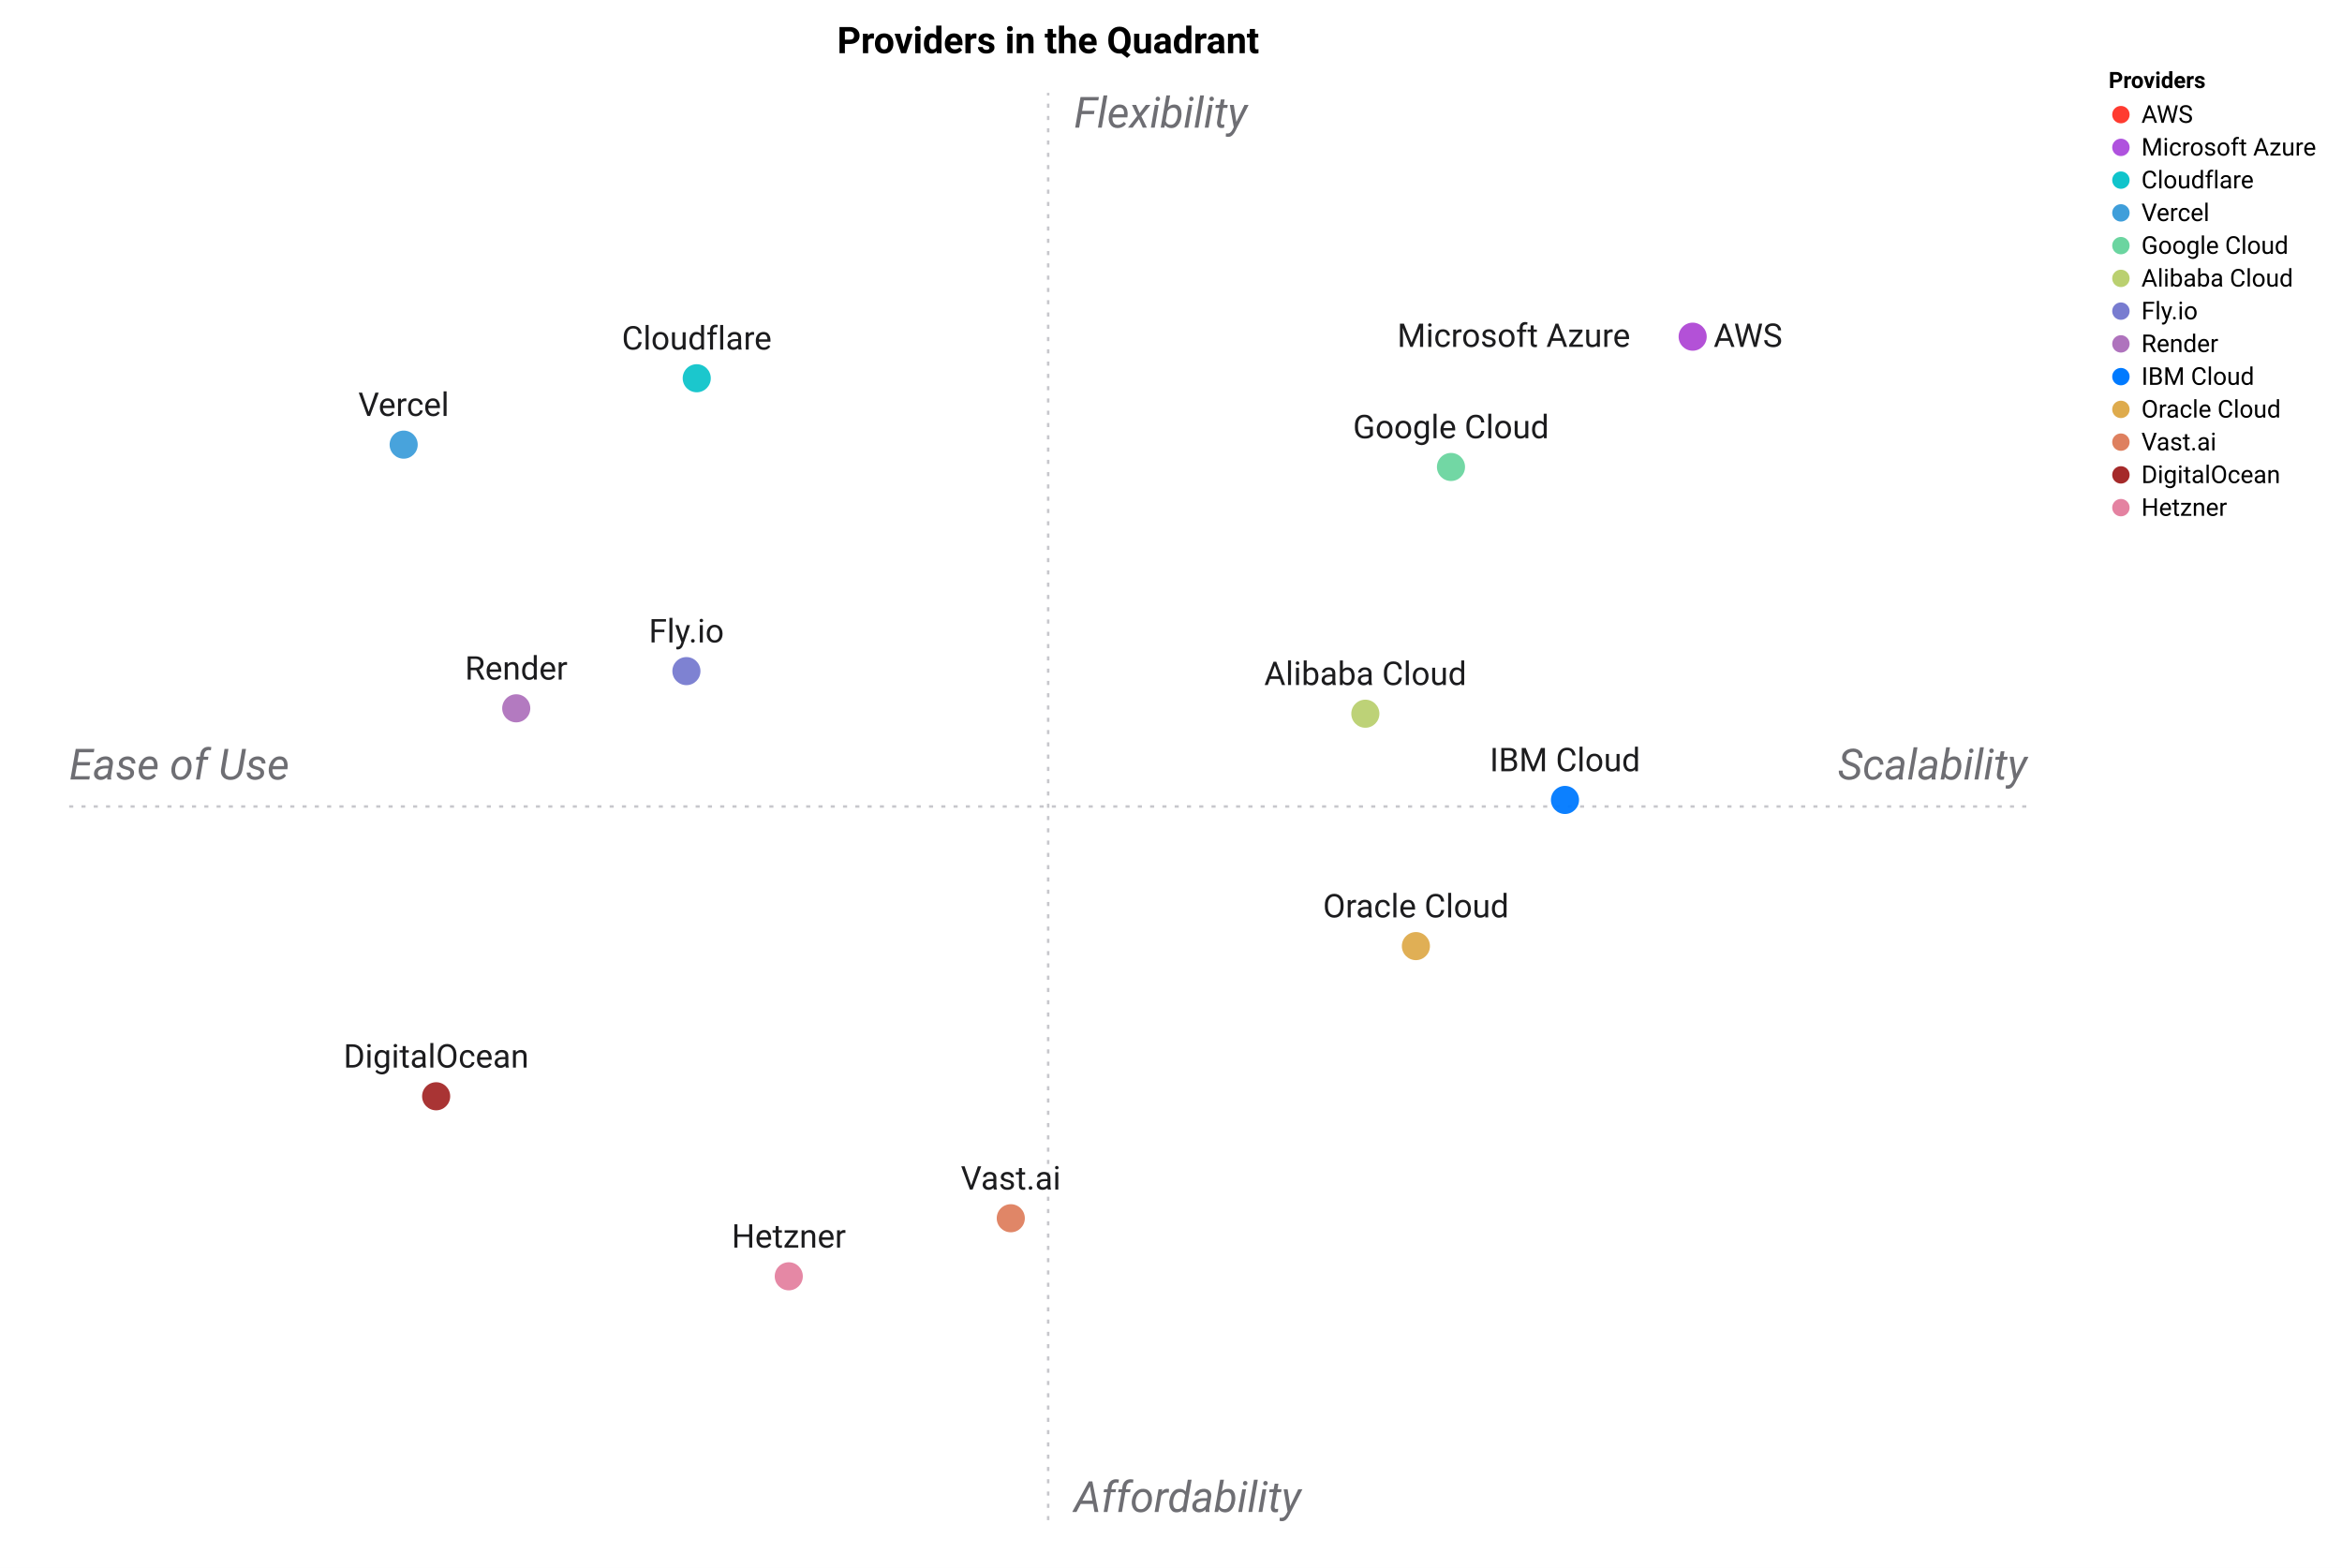
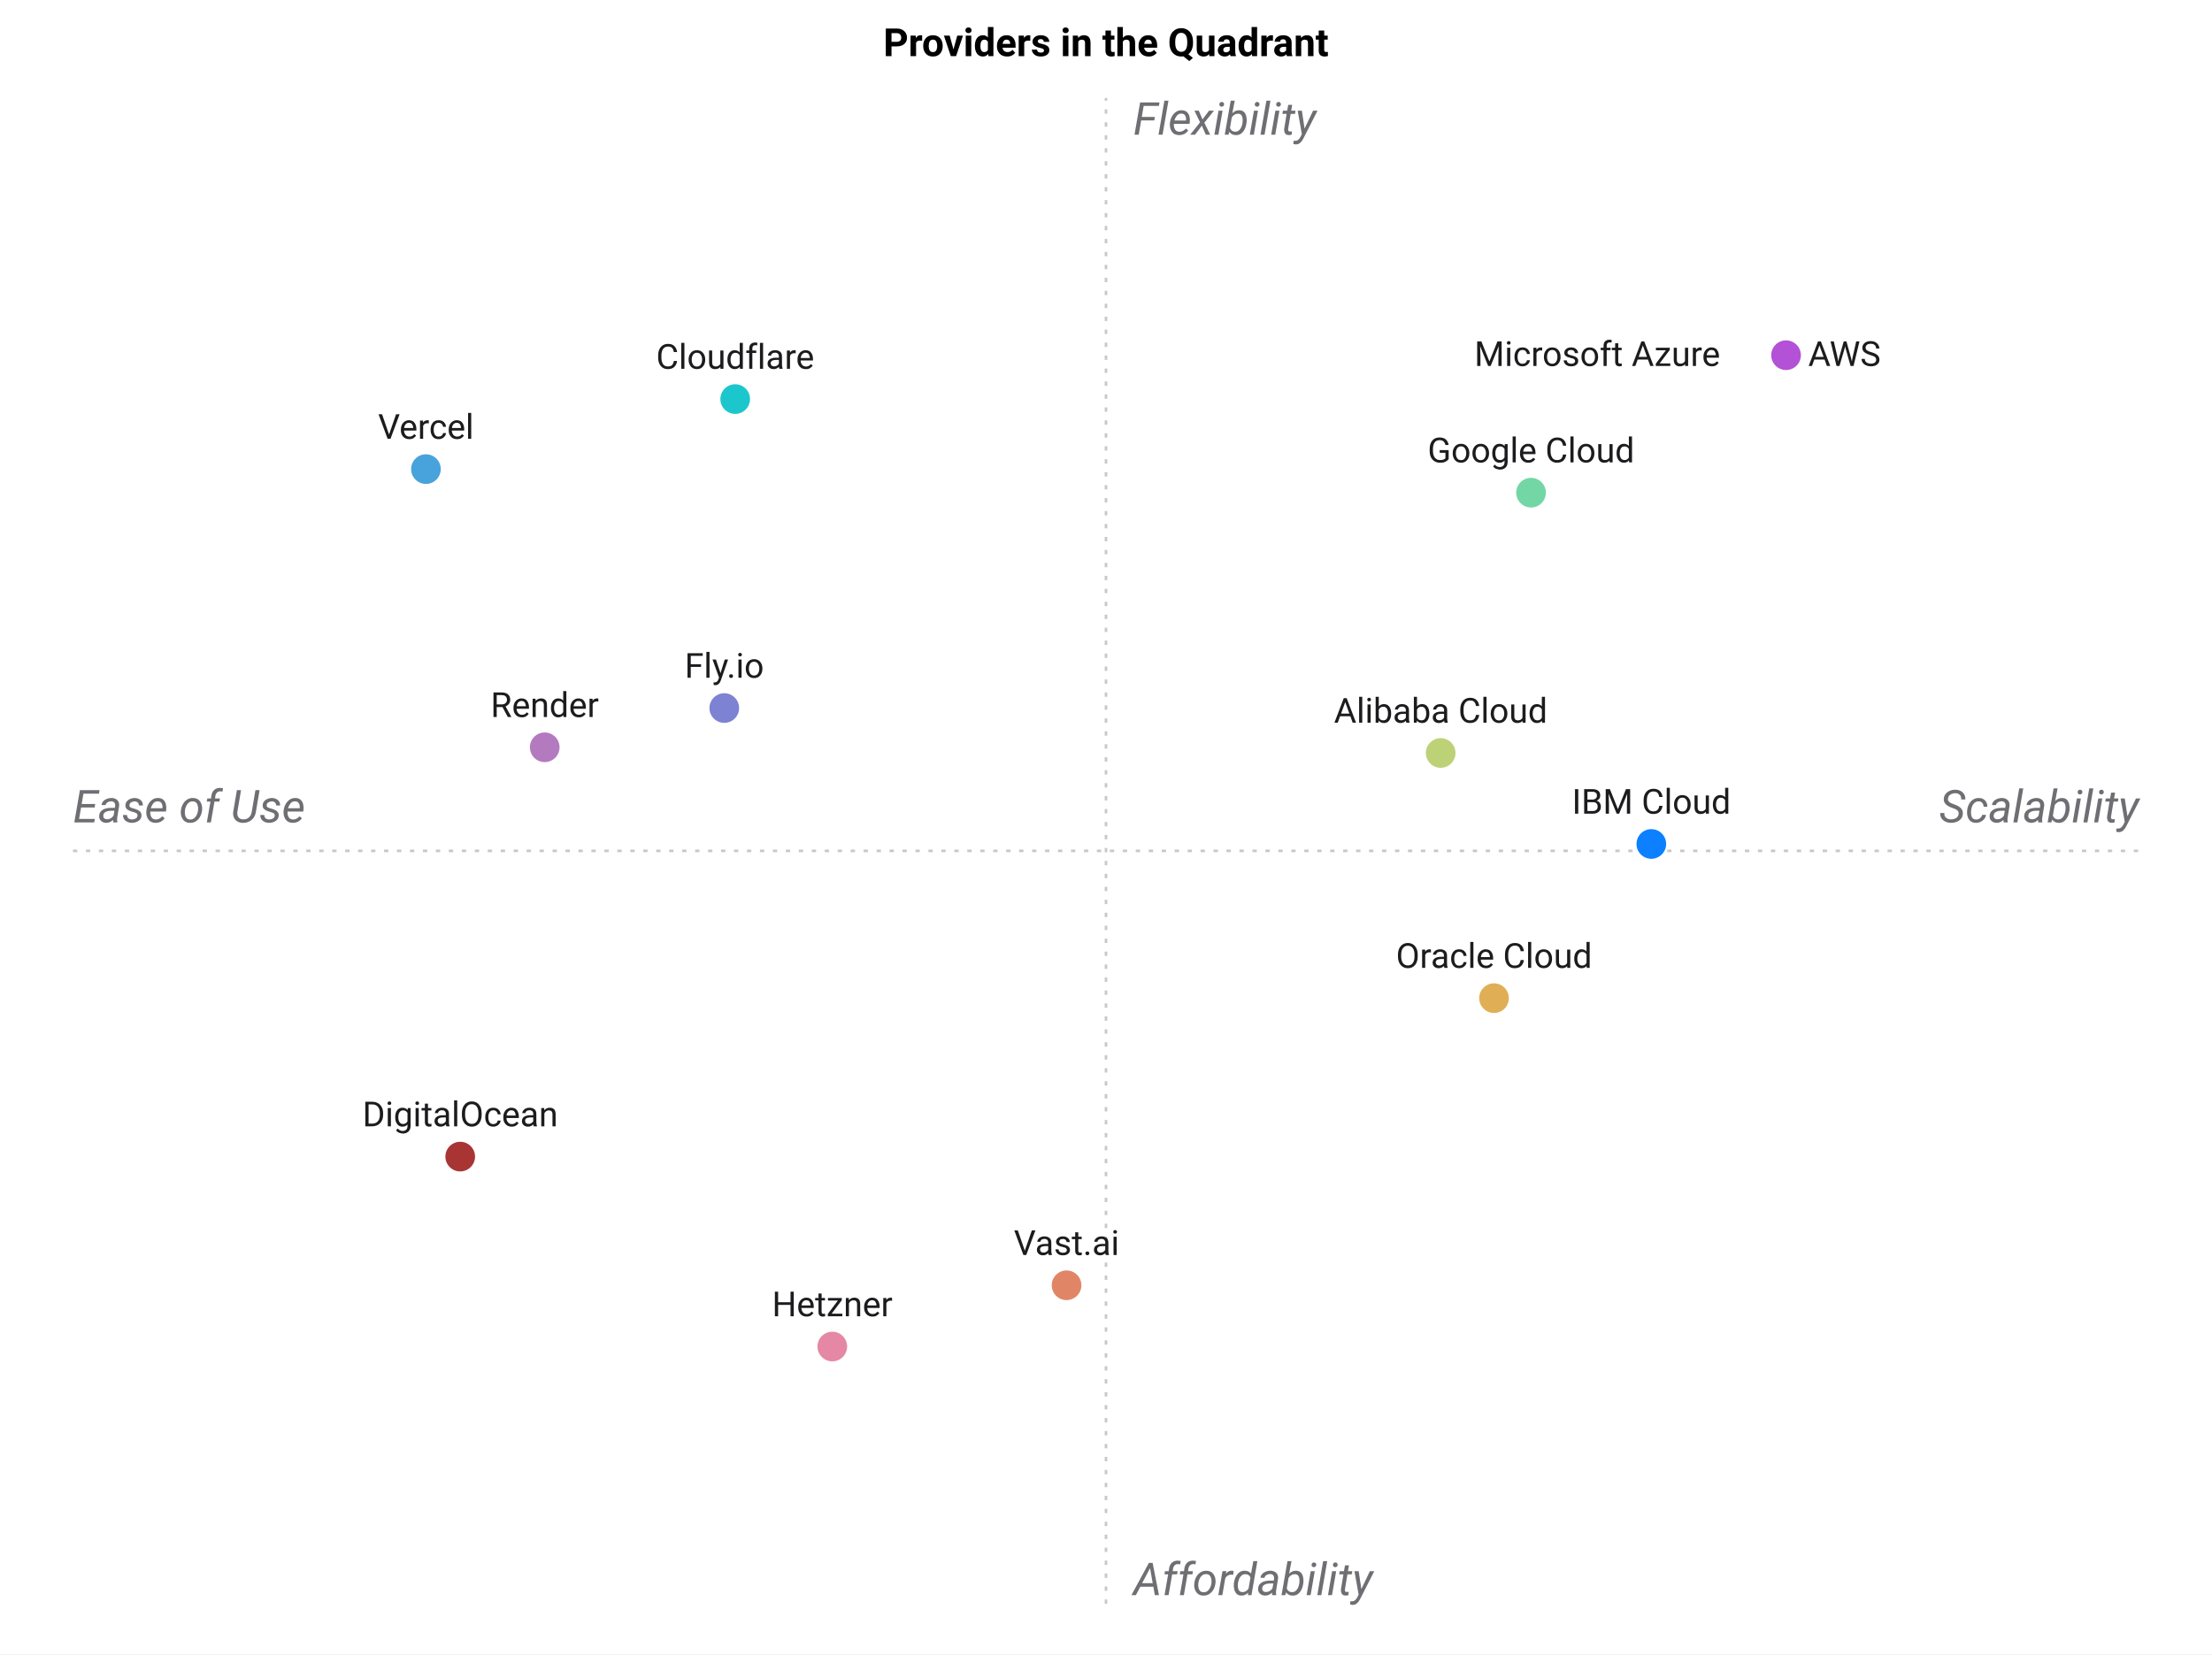
- <svg xmlns="http://www.w3.org/2000/svg" version="1.1" class="marks" width="1144" height="766" viewBox="0 0 1144 766">
-   <rect width="1144" height="766" fill="white" />
+ <svg xmlns="http://www.w3.org/2000/svg" version="1.1" class="marks" width="1024" height="766" viewBox="0 0 1024 766">
+   <rect width="1024" height="766" fill="white" />
  <g fill="none" stroke-miterlimit="10" transform="translate(12,34)">
    <g class="mark-group role-frame root" role="graphics-object" aria-roledescription="group mark container">
      <g transform="translate(0,0)">
        <path class="background" aria-hidden="true" d="M0,0h1000v720h-1000Z" />
        <g>
          <g class="mark-group role-axis">
            <g transform="translate(0.5,720.5)">
              <path class="background" aria-hidden="true" d="M0,0h0v0h0Z" pointer-events="none" />
              <g />
              <path class="foreground" aria-hidden="true" d="" pointer-events="none" display="none" />
            </g>
          </g>
          <g class="mark-group role-axis">
            <g transform="translate(0.5,0.5)">
              <path class="background" aria-hidden="true" d="M0,0h0v0h0Z" pointer-events="none" />
              <g />
              <path class="foreground" aria-hidden="true" d="" pointer-events="none" display="none" />
            </g>
          </g>
          <g class="mark-rule role-mark layer_0_marks" role="graphics-symbol" aria-roledescription="rule mark container">
            <line transform="translate(21.78877,360)" x2="956.422" y2="0" stroke="#C7C7CC" stroke-width="1.2" stroke-dasharray="2,4" />
          </g>
          <g class="mark-rule role-mark layer_1_marks" role="graphics-symbol" aria-roledescription="rule mark container">
            <line transform="translate(500,708.6429)" x2="0" y2="-697.286" stroke="#C7C7CC" stroke-width="1.2" stroke-dasharray="2,4" />
          </g>
          <g class="mark-text role-mark layer_2_marks" role="graphics-object" aria-roledescription="text mark container">
            <text aria-label="x: 3.3474786306; y: 0.102009480998; t: Scalability" role="graphics-symbol" aria-roledescription="text mark" text-anchor="end" transform="translate(978.2112,346.8191)" font-family="Roboto, -apple-system, Helvetica, Arial, sans-serif" font-size="21px" font-style="italic" fill="#6E6E73">Scalability</text>
          </g>
          <g class="mark-text role-mark layer_3_marks" role="graphics-object" aria-roledescription="text mark container">
            <text aria-label="x: −3.3474786306; y: 0.102009480998; t: Ease of Use" role="graphics-symbol" aria-roledescription="text mark" text-anchor="start" transform="translate(21.78877,346.8191)" font-family="Roboto, -apple-system, Helvetica, Arial, sans-serif" font-size="21px" font-style="italic" fill="#6E6E73">Ease of Use</text>
          </g>
          <g class="mark-text role-mark layer_4_marks" role="graphics-object" aria-roledescription="text mark container">
            <text aria-label="x: 0.0881495360264; y: 3.87381004089; t: Flexibility" role="graphics-symbol" aria-roledescription="text mark" text-anchor="start" transform="translate(512.5928,28.3571)" font-family="Roboto, -apple-system, Helvetica, Arial, sans-serif" font-size="21px" font-style="italic" fill="#6E6E73">Flexibility</text>
          </g>
          <g class="mark-text role-mark layer_5_marks" role="graphics-object" aria-roledescription="text mark container">
            <text aria-label="x: 0.0881495360264; y: −3.87381004089; t: Affordability" role="graphics-symbol" aria-roledescription="text mark" text-anchor="start" transform="translate(512.5928,704.6429)" font-family="Roboto, -apple-system, Helvetica, Arial, sans-serif" font-size="21px" font-style="italic" fill="#6E6E73">Affordability</text>
          </g>
          <g class="mark-symbol role-mark layer_6_marks" role="graphics-object" aria-roledescription="symbol mark container">
            <path aria-label="axis1: 2.20373840066; axis2: 2.55023702494; name: AWS; role: best" role="graphics-symbol" aria-roledescription="point" transform="translate(814.8198,130.4787)" d="M7.365,0A7.365,7.365,0,1,1,-7.365,0A7.365,7.365,0,1,1,7.365,0" fill="#FF3B30" stroke="white" stroke-width="1" opacity="0.95" />
            <path aria-label="axis1: 1.37734228257; axis2: 1.84297765368; name: Google Cloud; role: competitor" role="graphics-symbol" aria-roledescription="point" transform="translate(696.7632,194.132)" d="M7.365,0A7.365,7.365,0,1,1,-7.365,0A7.365,7.365,0,1,1,7.365,0" fill="#6BD5A0" stroke="white" stroke-width="1" opacity="0.95" />
            <path aria-label="axis1: 2.20373840066; axis2: 2.55023702494; name: Microsoft Azure; role: top" role="graphics-symbol" aria-roledescription="point" transform="translate(814.8198,130.4787)" d="M7.365,0A7.365,7.365,0,1,1,-7.365,0A7.365,7.365,0,1,1,7.365,0" fill="#AF52DE" stroke="white" stroke-width="1" opacity="0.95" />
            <path aria-label="axis1: 1.25739762463; axis2: −0.757832241437; name: Oracle Cloud; role: competitor" role="graphics-symbol" aria-roledescription="point" transform="translate(679.6282,428.2049)" d="M7.365,0A7.365,7.365,0,1,1,-7.365,0A7.365,7.365,0,1,1,7.365,0" fill="#DEAB4D" stroke="white" stroke-width="1" opacity="0.95" />
            <path aria-label="axis1: 1.76712601556; axis2: 0.0355304722544; name: IBM Cloud; role: right" role="graphics-symbol" aria-roledescription="point" transform="translate(752.4466,356.8023)" d="M7.365,0A7.365,7.365,0,1,1,-7.365,0A7.365,7.365,0,1,1,7.365,0" fill="#007AFF" stroke="white" stroke-width="1" opacity="0.95" />
            <path aria-label="axis1: 1.08453647724; axis2: 0.503639815059; name: Alibaba Cloud; role: competitor" role="graphics-symbol" aria-roledescription="point" transform="translate(654.9338,314.6724)" d="M7.365,0A7.365,7.365,0,1,1,-7.365,0A7.365,7.365,0,1,1,7.365,0" fill="#BAD070" stroke="white" stroke-width="1" opacity="0.95" />
            <path aria-label="axis1: −2.09267454863; axis2: −1.57301431066; name: DigitalOcean; role: worst" role="graphics-symbol" aria-roledescription="point" transform="translate(201.0465,501.5713)" d="M7.365,0A7.365,7.365,0,1,1,-7.365,0A7.365,7.365,0,1,1,7.365,0" fill="#A52A2A" stroke="white" stroke-width="1" opacity="0.95" />
            <path aria-label="axis1: −1.20161807245; axis2: 2.32456698356; name: Cloudflare; role: competitor" role="graphics-symbol" aria-roledescription="point" transform="translate(328.3403,150.789)" d="M7.365,0A7.365,7.365,0,1,1,-7.365,0A7.365,7.365,0,1,1,7.365,0" fill="#10C4CB" stroke="white" stroke-width="1" opacity="0.95" />
            <path aria-label="axis1: −2.20373840066; axis2: 1.96418662183; name: Vercel; role: competitor" role="graphics-symbol" aria-roledescription="point" transform="translate(185.1802,183.2232)" d="M7.365,0A7.365,7.365,0,1,1,-7.365,0A7.365,7.365,0,1,1,7.365,0" fill="#3F9EDA" stroke="white" stroke-width="1" opacity="0.95" />
            <path aria-label="axis1: −0.886945092191; axis2: −2.55023702494; name: Hetzner; role: competitor" role="graphics-symbol" aria-roledescription="point" transform="translate(373.2936,589.5213)" d="M7.365,0A7.365,7.365,0,1,1,-7.365,0A7.365,7.365,0,1,1,7.365,0" fill="#E482A1" stroke="white" stroke-width="1" opacity="0.95" />
            <path aria-label="axis1: −1.23693981361; axis2: 0.734849351106; name: Fly.io; role: competitor" role="graphics-symbol" aria-roledescription="point" transform="translate(323.2943,293.8636)" d="M7.365,0A7.365,7.365,0,1,1,-7.365,0A7.365,7.365,0,1,1,7.365,0" fill="#787CD0" stroke="white" stroke-width="1" opacity="0.95" />
            <path aria-label="axis1: −1.81881912059; axis2: 0.532890718784; name: Render; role: competitor" role="graphics-symbol" aria-roledescription="point" transform="translate(240.1687,312.0398)" d="M7.365,0A7.365,7.365,0,1,1,-7.365,0A7.365,7.365,0,1,1,7.365,0" fill="#AF73BD" stroke="white" stroke-width="1" opacity="0.95" />
            <path aria-label="axis1: −0.12782826664; axis2: −2.23508022818; name: Vast.ai; role: competitor" role="graphics-symbol" aria-roledescription="point" transform="translate(481.7388,561.1572)" d="M7.365,0A7.365,7.365,0,1,1,-7.365,0A7.365,7.365,0,1,1,7.365,0" fill="#DE805F" stroke="white" stroke-width="1" opacity="0.95" />
          </g>
          <g class="mark-text role-mark layer_7_marks" role="graphics-object" aria-roledescription="text mark container">
            <text aria-label="labelx: 2.39289751058; labely: 2.55023702494; label: AWS" role="graphics-symbol" aria-roledescription="text mark" text-anchor="middle" transform="translate(841.8425,135.4787)" font-family="Roboto, -apple-system, Helvetica, Arial, sans-serif" font-size="16px" fill="#1C1C1E">AWS</text>
            <text aria-label="labelx: 1.37734228257; labely: 2.05433998892; label: Google Cloud" role="graphics-symbol" aria-roledescription="text mark" text-anchor="middle" transform="translate(696.7632,180.1094)" font-family="Roboto, -apple-system, Helvetica, Arial, sans-serif" font-size="16px" fill="#1C1C1E">Google Cloud</text>
            <text aria-label="labelx: 1.59193164867; labely: 2.55023702494; label: Microsoft Azure" role="graphics-symbol" aria-roledescription="text mark" text-anchor="middle" transform="translate(727.4188,135.4787)" font-family="Roboto, -apple-system, Helvetica, Arial, sans-serif" font-size="16px" fill="#1C1C1E">Microsoft Azure</text>
            <text aria-label="labelx: 1.25739762463; labely: −0.546469906202; label: Oracle Cloud" role="graphics-symbol" aria-roledescription="text mark" text-anchor="middle" transform="translate(679.6282,414.1823)" font-family="Roboto, -apple-system, Helvetica, Arial, sans-serif" font-size="16px" fill="#1C1C1E">Oracle Cloud</text>
            <text aria-label="labelx: 1.76712601556; labely: 0.246892807489; label: IBM Cloud" role="graphics-symbol" aria-roledescription="text mark" text-anchor="middle" transform="translate(752.4466,342.7796)" font-family="Roboto, -apple-system, Helvetica, Arial, sans-serif" font-size="16px" fill="#1C1C1E">IBM Cloud</text>
            <text aria-label="labelx: 1.08453647724; labely: 0.715002150294; label: Alibaba Cloud" role="graphics-symbol" aria-roledescription="text mark" text-anchor="middle" transform="translate(654.9338,300.6498)" font-family="Roboto, -apple-system, Helvetica, Arial, sans-serif" font-size="16px" fill="#1C1C1E">Alibaba Cloud</text>
            <text aria-label="labelx: −2.09267454863; labely: −1.36165197542; label: DigitalOcean" role="graphics-symbol" aria-roledescription="text mark" text-anchor="middle" transform="translate(201.0465,487.5487)" font-family="Roboto, -apple-system, Helvetica, Arial, sans-serif" font-size="16px" fill="#1C1C1E">DigitalOcean</text>
            <text aria-label="labelx: −1.20161807245; labely: 2.5359293188; label: Cloudflare" role="graphics-symbol" aria-roledescription="text mark" text-anchor="middle" transform="translate(328.3403,136.7664)" font-family="Roboto, -apple-system, Helvetica, Arial, sans-serif" font-size="16px" fill="#1C1C1E">Cloudflare</text>
            <text aria-label="labelx: −2.20373840066; labely: 2.17554895706; label: Vercel" role="graphics-symbol" aria-roledescription="text mark" text-anchor="middle" transform="translate(185.1802,169.2006)" font-family="Roboto, -apple-system, Helvetica, Arial, sans-serif" font-size="16px" fill="#1C1C1E">Vercel</text>
            <text aria-label="labelx: −0.886945092191; labely: −2.33887468971; label: Hetzner" role="graphics-symbol" aria-roledescription="text mark" text-anchor="middle" transform="translate(373.2936,575.4987)" font-family="Roboto, -apple-system, Helvetica, Arial, sans-serif" font-size="16px" fill="#1C1C1E">Hetzner</text>
            <text aria-label="labelx: −1.23693981361; labely: 0.946211686341; label: Fly.io" role="graphics-symbol" aria-roledescription="text mark" text-anchor="middle" transform="translate(323.2943,279.8409)" font-family="Roboto, -apple-system, Helvetica, Arial, sans-serif" font-size="16px" fill="#1C1C1E">Fly.io</text>
            <text aria-label="labelx: −1.81881912059; labely: 0.744253054019; label: Render" role="graphics-symbol" aria-roledescription="text mark" text-anchor="middle" transform="translate(240.1687,298.0172)" font-family="Roboto, -apple-system, Helvetica, Arial, sans-serif" font-size="16px" fill="#1C1C1E">Render</text>
            <text aria-label="labelx: −0.12782826664; labely: −2.02371789295; label: Vast.ai" role="graphics-symbol" aria-roledescription="text mark" text-anchor="middle" transform="translate(481.7388,547.1346)" font-family="Roboto, -apple-system, Helvetica, Arial, sans-serif" font-size="16px" fill="#1C1C1E">Vast.ai</text>
          </g>
-           <g class="mark-group role-legend" role="graphics-symbol" aria-roledescription="legend" aria-label="Symbol legend titled 'Providers' for fill color with 13 values: AWS, Microsoft Azure, Cloudflare, Vercel, Google Cloud, ending with Hetzner">
-             <g transform="translate(1018,0)">
-               <path class="background" aria-hidden="true" d="M0,0h102v221h-102Z" pointer-events="none" />
-               <g>
-                 <g class="mark-group role-legend-entry">
-                   <g transform="translate(0,16)">
-                     <path class="background" aria-hidden="true" d="M0,0h0v0h0Z" pointer-events="none" />
-                     <g>
-                       <g class="mark-group role-scope" role="graphics-object" aria-roledescription="group mark container">
-                         <g transform="translate(0,0)">
-                           <path class="background" aria-hidden="true" d="M0,0h101.312v12.5h-101.312Z" pointer-events="none" opacity="1" />
-                           <g>
-                             <g class="mark-symbol role-legend-symbol" pointer-events="none">
-                               <path transform="translate(6,6)" d="M5,0A5,5,0,1,1,-5,0A5,5,0,1,1,5,0" fill="#FF3B30" stroke="white" stroke-width="1.5" opacity="1" />
-                             </g>
-                             <g class="mark-text role-legend-label" pointer-events="none">
-                               <text text-anchor="start" transform="translate(16,10)" font-family="Roboto, -apple-system, Helvetica, Arial, sans-serif" font-size="12px" fill="#000" opacity="1">AWS</text>
-                             </g>
-                           </g>
-                           <path class="foreground" aria-hidden="true" d="" pointer-events="none" display="none" />
-                         </g>
-                         <g transform="translate(0,16)">
-                           <path class="background" aria-hidden="true" d="M0,0h101.312v12.5h-101.312Z" pointer-events="none" opacity="1" />
-                           <g>
-                             <g class="mark-symbol role-legend-symbol" pointer-events="none">
-                               <path transform="translate(6,6)" d="M5,0A5,5,0,1,1,-5,0A5,5,0,1,1,5,0" fill="#AF52DE" stroke="white" stroke-width="1.5" opacity="1" />
-                             </g>
-                             <g class="mark-text role-legend-label" pointer-events="none">
-                               <text text-anchor="start" transform="translate(16,10)" font-family="Roboto, -apple-system, Helvetica, Arial, sans-serif" font-size="12px" fill="#000" opacity="1">Microsoft Azure</text>
-                             </g>
-                           </g>
-                           <path class="foreground" aria-hidden="true" d="" pointer-events="none" display="none" />
-                         </g>
-                         <g transform="translate(0,32)">
-                           <path class="background" aria-hidden="true" d="M0,0h101.312v12.5h-101.312Z" pointer-events="none" opacity="1" />
-                           <g>
-                             <g class="mark-symbol role-legend-symbol" pointer-events="none">
-                               <path transform="translate(6,6)" d="M5,0A5,5,0,1,1,-5,0A5,5,0,1,1,5,0" fill="#10C4CB" stroke="white" stroke-width="1.5" opacity="1" />
-                             </g>
-                             <g class="mark-text role-legend-label" pointer-events="none">
-                               <text text-anchor="start" transform="translate(16,10)" font-family="Roboto, -apple-system, Helvetica, Arial, sans-serif" font-size="12px" fill="#000" opacity="1">Cloudflare</text>
-                             </g>
-                           </g>
-                           <path class="foreground" aria-hidden="true" d="" pointer-events="none" display="none" />
-                         </g>
-                         <g transform="translate(0,48)">
-                           <path class="background" aria-hidden="true" d="M0,0h101.312v12.5h-101.312Z" pointer-events="none" opacity="1" />
-                           <g>
-                             <g class="mark-symbol role-legend-symbol" pointer-events="none">
-                               <path transform="translate(6,6)" d="M5,0A5,5,0,1,1,-5,0A5,5,0,1,1,5,0" fill="#3F9EDA" stroke="white" stroke-width="1.5" opacity="1" />
-                             </g>
-                             <g class="mark-text role-legend-label" pointer-events="none">
-                               <text text-anchor="start" transform="translate(16,10)" font-family="Roboto, -apple-system, Helvetica, Arial, sans-serif" font-size="12px" fill="#000" opacity="1">Vercel</text>
-                             </g>
-                           </g>
-                           <path class="foreground" aria-hidden="true" d="" pointer-events="none" display="none" />
-                         </g>
-                         <g transform="translate(0,64)">
-                           <path class="background" aria-hidden="true" d="M0,0h101.312v12.5h-101.312Z" pointer-events="none" opacity="1" />
-                           <g>
-                             <g class="mark-symbol role-legend-symbol" pointer-events="none">
-                               <path transform="translate(6,6)" d="M5,0A5,5,0,1,1,-5,0A5,5,0,1,1,5,0" fill="#6BD5A0" stroke="white" stroke-width="1.5" opacity="1" />
-                             </g>
-                             <g class="mark-text role-legend-label" pointer-events="none">
-                               <text text-anchor="start" transform="translate(16,10)" font-family="Roboto, -apple-system, Helvetica, Arial, sans-serif" font-size="12px" fill="#000" opacity="1">Google Cloud</text>
-                             </g>
-                           </g>
-                           <path class="foreground" aria-hidden="true" d="" pointer-events="none" display="none" />
-                         </g>
-                         <g transform="translate(0,80)">
-                           <path class="background" aria-hidden="true" d="M0,0h101.312v12.5h-101.312Z" pointer-events="none" opacity="1" />
-                           <g>
-                             <g class="mark-symbol role-legend-symbol" pointer-events="none">
-                               <path transform="translate(6,6)" d="M5,0A5,5,0,1,1,-5,0A5,5,0,1,1,5,0" fill="#BAD070" stroke="white" stroke-width="1.5" opacity="1" />
-                             </g>
-                             <g class="mark-text role-legend-label" pointer-events="none">
-                               <text text-anchor="start" transform="translate(16,10)" font-family="Roboto, -apple-system, Helvetica, Arial, sans-serif" font-size="12px" fill="#000" opacity="1">Alibaba Cloud</text>
-                             </g>
-                           </g>
-                           <path class="foreground" aria-hidden="true" d="" pointer-events="none" display="none" />
-                         </g>
-                         <g transform="translate(0,96)">
-                           <path class="background" aria-hidden="true" d="M0,0h101.312v12.5h-101.312Z" pointer-events="none" opacity="1" />
-                           <g>
-                             <g class="mark-symbol role-legend-symbol" pointer-events="none">
-                               <path transform="translate(6,6)" d="M5,0A5,5,0,1,1,-5,0A5,5,0,1,1,5,0" fill="#787CD0" stroke="white" stroke-width="1.5" opacity="1" />
-                             </g>
-                             <g class="mark-text role-legend-label" pointer-events="none">
-                               <text text-anchor="start" transform="translate(16,10)" font-family="Roboto, -apple-system, Helvetica, Arial, sans-serif" font-size="12px" fill="#000" opacity="1">Fly.io</text>
-                             </g>
-                           </g>
-                           <path class="foreground" aria-hidden="true" d="" pointer-events="none" display="none" />
-                         </g>
-                         <g transform="translate(0,112)">
-                           <path class="background" aria-hidden="true" d="M0,0h101.312v12.5h-101.312Z" pointer-events="none" opacity="1" />
-                           <g>
-                             <g class="mark-symbol role-legend-symbol" pointer-events="none">
-                               <path transform="translate(6,6)" d="M5,0A5,5,0,1,1,-5,0A5,5,0,1,1,5,0" fill="#AF73BD" stroke="white" stroke-width="1.5" opacity="1" />
-                             </g>
-                             <g class="mark-text role-legend-label" pointer-events="none">
-                               <text text-anchor="start" transform="translate(16,10)" font-family="Roboto, -apple-system, Helvetica, Arial, sans-serif" font-size="12px" fill="#000" opacity="1">Render</text>
-                             </g>
-                           </g>
-                           <path class="foreground" aria-hidden="true" d="" pointer-events="none" display="none" />
-                         </g>
-                         <g transform="translate(0,128)">
-                           <path class="background" aria-hidden="true" d="M0,0h101.312v12.5h-101.312Z" pointer-events="none" opacity="1" />
-                           <g>
-                             <g class="mark-symbol role-legend-symbol" pointer-events="none">
-                               <path transform="translate(6,6)" d="M5,0A5,5,0,1,1,-5,0A5,5,0,1,1,5,0" fill="#007AFF" stroke="white" stroke-width="1.5" opacity="1" />
-                             </g>
-                             <g class="mark-text role-legend-label" pointer-events="none">
-                               <text text-anchor="start" transform="translate(16,10)" font-family="Roboto, -apple-system, Helvetica, Arial, sans-serif" font-size="12px" fill="#000" opacity="1">IBM Cloud</text>
-                             </g>
-                           </g>
-                           <path class="foreground" aria-hidden="true" d="" pointer-events="none" display="none" />
-                         </g>
-                         <g transform="translate(0,144)">
-                           <path class="background" aria-hidden="true" d="M0,0h101.312v12.5h-101.312Z" pointer-events="none" opacity="1" />
-                           <g>
-                             <g class="mark-symbol role-legend-symbol" pointer-events="none">
-                               <path transform="translate(6,6)" d="M5,0A5,5,0,1,1,-5,0A5,5,0,1,1,5,0" fill="#DEAB4D" stroke="white" stroke-width="1.5" opacity="1" />
-                             </g>
-                             <g class="mark-text role-legend-label" pointer-events="none">
-                               <text text-anchor="start" transform="translate(16,10)" font-family="Roboto, -apple-system, Helvetica, Arial, sans-serif" font-size="12px" fill="#000" opacity="1">Oracle Cloud</text>
-                             </g>
-                           </g>
-                           <path class="foreground" aria-hidden="true" d="" pointer-events="none" display="none" />
-                         </g>
-                         <g transform="translate(0,160)">
-                           <path class="background" aria-hidden="true" d="M0,0h101.312v12.5h-101.312Z" pointer-events="none" opacity="1" />
-                           <g>
-                             <g class="mark-symbol role-legend-symbol" pointer-events="none">
-                               <path transform="translate(6,6)" d="M5,0A5,5,0,1,1,-5,0A5,5,0,1,1,5,0" fill="#DE805F" stroke="white" stroke-width="1.5" opacity="1" />
-                             </g>
-                             <g class="mark-text role-legend-label" pointer-events="none">
-                               <text text-anchor="start" transform="translate(16,10)" font-family="Roboto, -apple-system, Helvetica, Arial, sans-serif" font-size="12px" fill="#000" opacity="1">Vast.ai</text>
-                             </g>
-                           </g>
-                           <path class="foreground" aria-hidden="true" d="" pointer-events="none" display="none" />
-                         </g>
-                         <g transform="translate(0,176)">
-                           <path class="background" aria-hidden="true" d="M0,0h101.312v12.5h-101.312Z" pointer-events="none" opacity="1" />
-                           <g>
-                             <g class="mark-symbol role-legend-symbol" pointer-events="none">
-                               <path transform="translate(6,6)" d="M5,0A5,5,0,1,1,-5,0A5,5,0,1,1,5,0" fill="#A52A2A" stroke="white" stroke-width="1.5" opacity="1" />
-                             </g>
-                             <g class="mark-text role-legend-label" pointer-events="none">
-                               <text text-anchor="start" transform="translate(16,10)" font-family="Roboto, -apple-system, Helvetica, Arial, sans-serif" font-size="12px" fill="#000" opacity="1">DigitalOcean</text>
-                             </g>
-                           </g>
-                           <path class="foreground" aria-hidden="true" d="" pointer-events="none" display="none" />
-                         </g>
-                         <g transform="translate(0,192)">
-                           <path class="background" aria-hidden="true" d="M0,0h101.312v12.5h-101.312Z" pointer-events="none" opacity="1" />
-                           <g>
-                             <g class="mark-symbol role-legend-symbol" pointer-events="none">
-                               <path transform="translate(6,6)" d="M5,0A5,5,0,1,1,-5,0A5,5,0,1,1,5,0" fill="#E482A1" stroke="white" stroke-width="1.5" opacity="1" />
-                             </g>
-                             <g class="mark-text role-legend-label" pointer-events="none">
-                               <text text-anchor="start" transform="translate(16,10)" font-family="Roboto, -apple-system, Helvetica, Arial, sans-serif" font-size="12px" fill="#000" opacity="1">Hetzner</text>
-                             </g>
-                           </g>
-                           <path class="foreground" aria-hidden="true" d="" pointer-events="none" display="none" />
-                         </g>
-                       </g>
-                     </g>
-                     <path class="foreground" aria-hidden="true" d="" pointer-events="none" display="none" />
-                   </g>
-                 </g>
-                 <g class="mark-text role-legend-title" pointer-events="none">
-                   <text text-anchor="start" transform="translate(0,9)" font-family="Roboto, -apple-system, Helvetica, Arial, sans-serif" font-size="11px" font-weight="bold" fill="#000" opacity="1">Providers</text>
-                 </g>
-               </g>
-               <path class="foreground" aria-hidden="true" d="" pointer-events="none" display="none" />
-             </g>
-           </g>
          <g class="mark-group role-title">
            <g transform="translate(500,-22)">
              <path class="background" aria-hidden="true" d="M0,0h0v0h0Z" pointer-events="none" />
              <g>
                <g class="mark-text role-title-text" role="graphics-symbol" aria-roledescription="title" aria-label="Title text 'Providers in the Quadrant'" pointer-events="none">
                  <text text-anchor="middle" transform="translate(0,14)" font-family="Roboto, -apple-system, Helvetica, Arial, sans-serif" font-size="18px" font-weight="bold" fill="#000" opacity="1">Providers in the Quadrant</text>
                </g>
              </g>
              <path class="foreground" aria-hidden="true" d="" pointer-events="none" display="none" />
            </g>
          </g>
        </g>
        <path class="foreground" aria-hidden="true" d="" display="none" />
      </g>
    </g>
  </g>
</svg>
